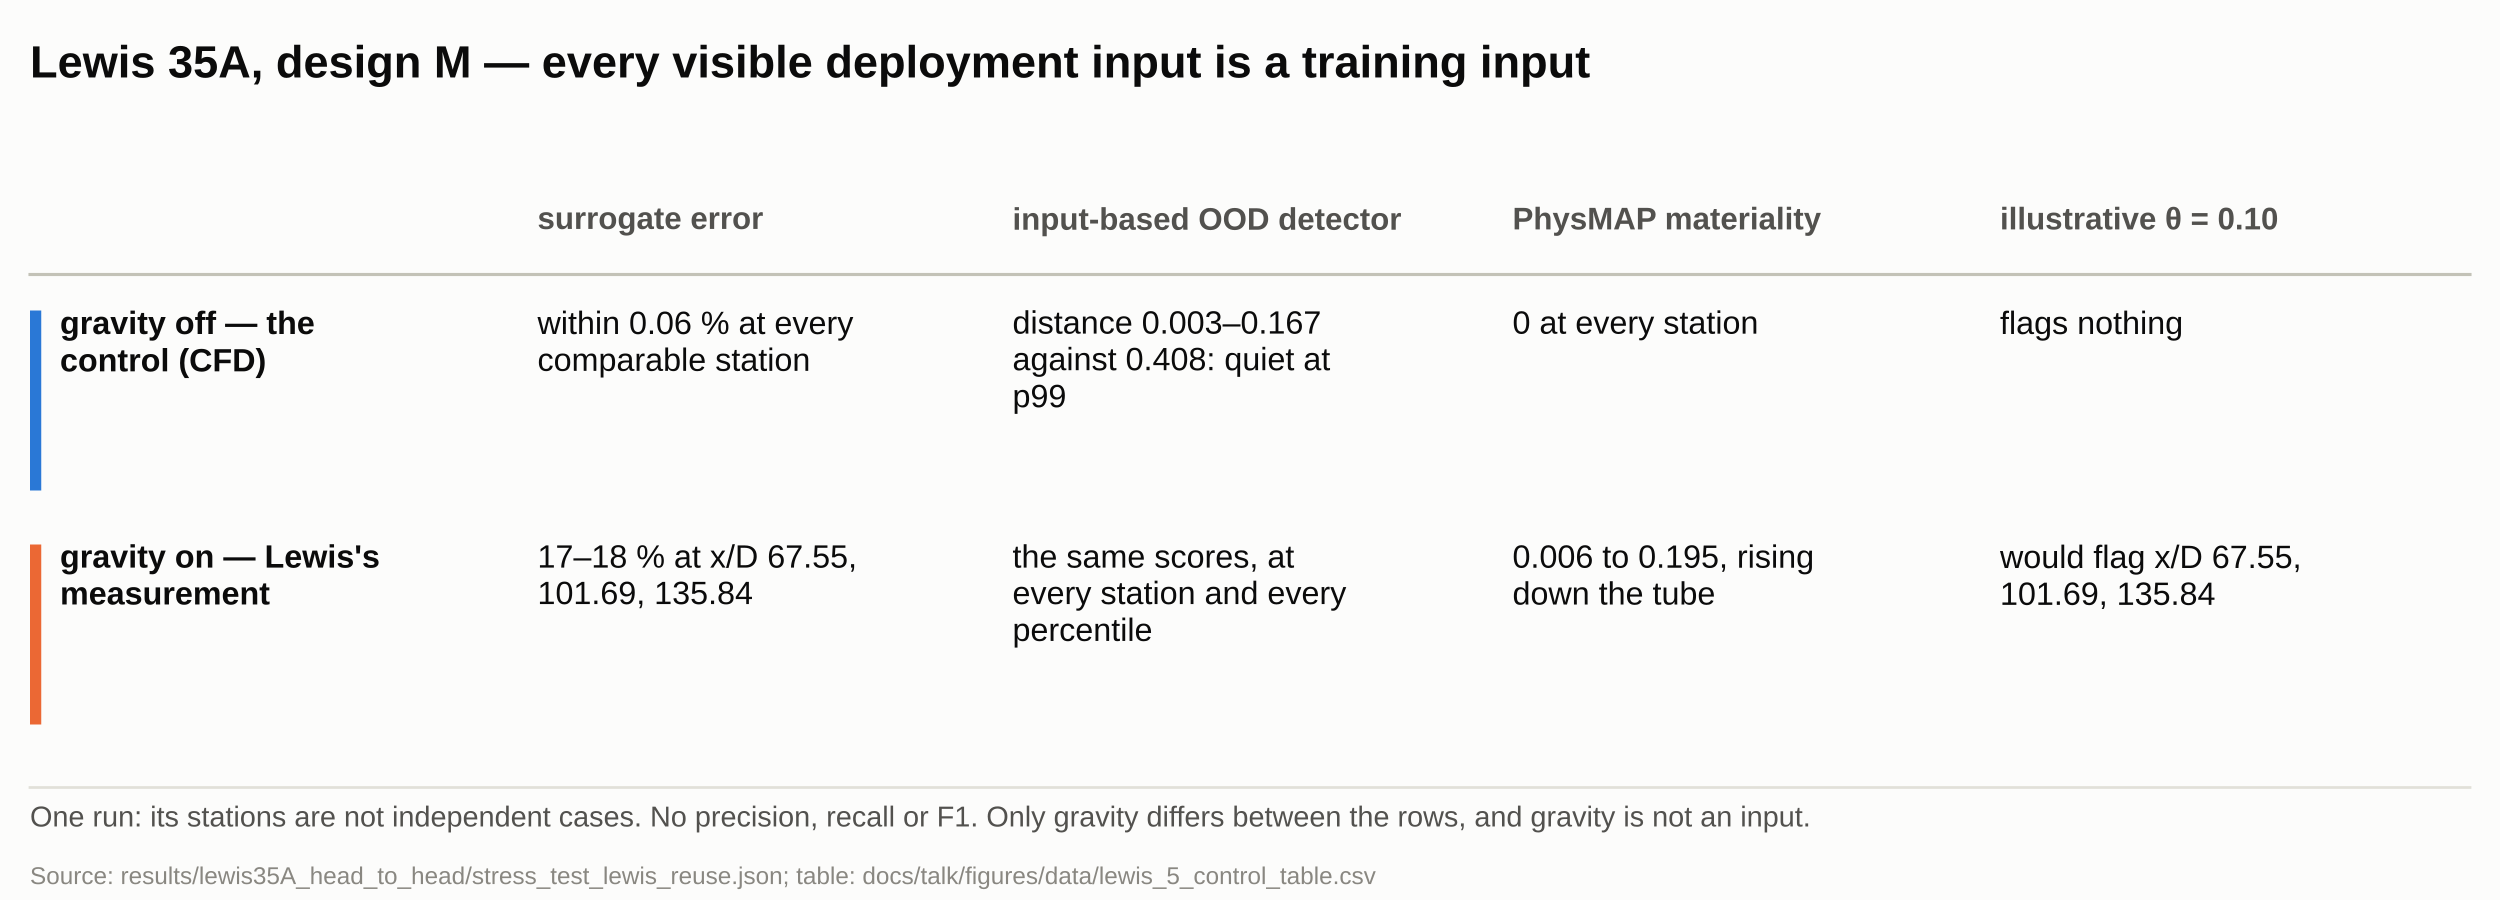
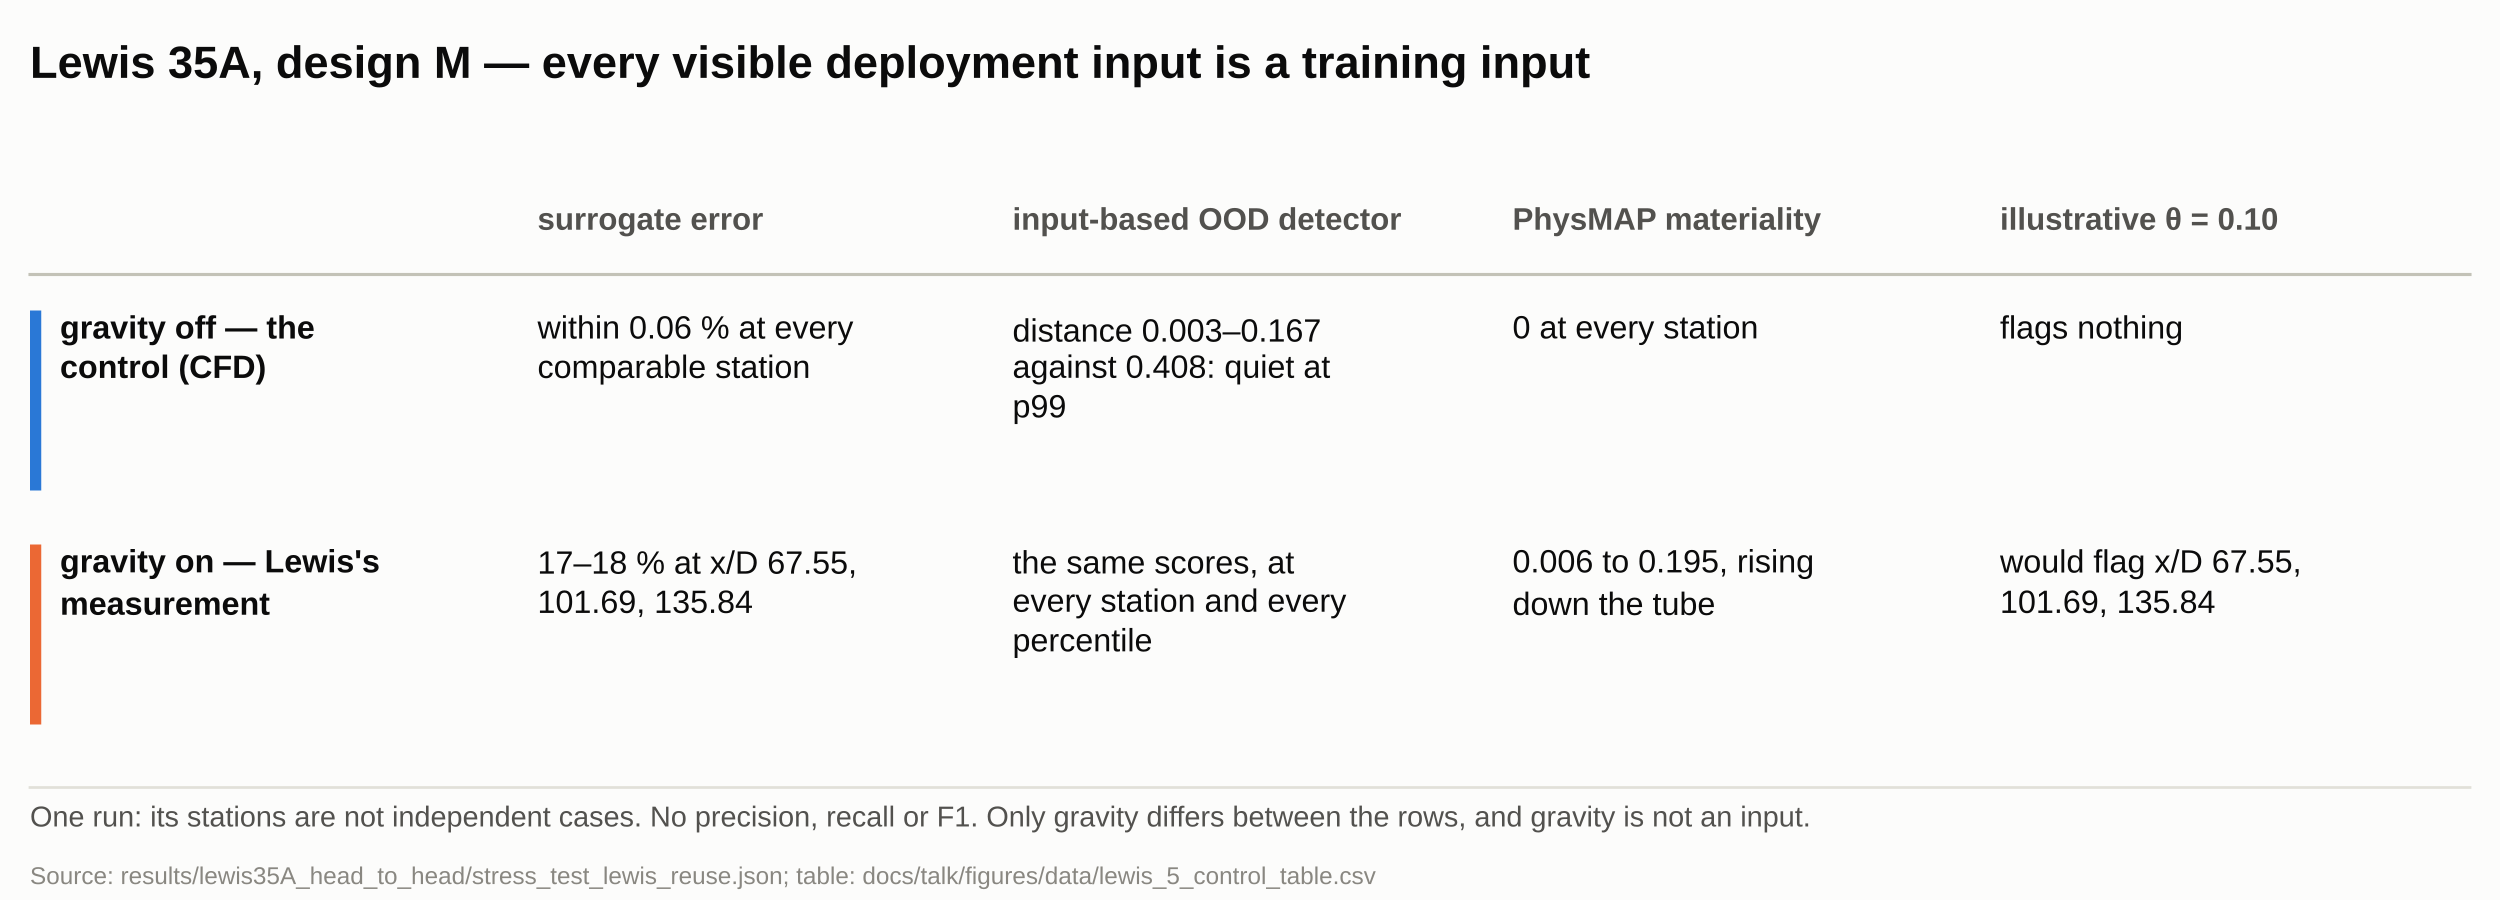
<svg xmlns="http://www.w3.org/2000/svg" width="720pt" height="259.2pt" viewBox="0 0 720 259.2" version="1.1">
  <defs>
    <style type="text/css">*{stroke-linejoin: round; stroke-linecap: butt}</style>
  </defs>
  <g id="figure_1">
    <g id="patch_1">
      <path d="M 0 259.2  L 720 259.2  L 720 0  L 0 0  z " style="fill: #fcfcfb" />
    </g>
    <g id="axes_1">
      <g id="patch_2">
        <path d="M 8.64 141.264  L 11.88 141.264  L 11.88 89.424  L 8.64 89.424  z " clip-path="url(#pbdddea4a11)" style="fill: #2a78d6" />
      </g>
      <g id="patch_3">
        <path d="M 8.64 208.656  L 11.88 208.656  L 11.88 156.816  L 8.64 156.816  z " clip-path="url(#pbdddea4a11)" style="fill: #eb6834" />
      </g>
      <g id="line2d_1">
        <path d="M 8.64 79.056  L 711.36 79.056  " clip-path="url(#pbdddea4a11)" style="fill: none; stroke: #c3c2b7; stroke-width: 0.9; stroke-linecap: square" />
      </g>
      <g id="line2d_2">
        <path d="M 8.64 226.8  L 711.36 226.8  " clip-path="url(#pbdddea4a11)" style="fill: none; stroke: #e1e0d9; stroke-width: 0.8; stroke-linecap: square" />
      </g>
      <g id="text_1">
-         <text style="font-weight: 700; font-size: 13px; font-family: 'Arial', 'DejaVu Sans', sans-serif; text-anchor: start; fill: #0b0b0b" x="8.64" y="22.304" transform="rotate(-0 8.64 22.30375)">Lewis 35A, design M — every visible deployment input is a training input</text>
+         <text style="font-weight: 700; font-size: 13px; font-family: 'Arial', 'DejaVu Sans', sans-serif; text-anchor: start; fill: #0b0b0b" x="8.64" y="22.424" transform="rotate(-0 8.64 22.42435)">Lewis 35A, design M — every visible deployment input is a training input</text>
      </g>
      <g id="text_2">
-         <text style="font-weight: 700; font-size: 9px; font-family: 'Arial', 'DejaVu Sans', sans-serif; text-anchor: start; fill: #52514e" x="154.8" y="65.94" transform="rotate(-0 154.8 65.93991)">surrogate error</text>
+         <text style="font-weight: 700; font-size: 9px; font-family: 'Arial', 'DejaVu Sans', sans-serif; text-anchor: start; fill: #52514e" x="154.8" y="66.168" transform="rotate(-0 154.8 66.16825)">surrogate error</text>
      </g>
      <g id="text_3">
-         <text style="font-weight: 700; font-size: 9px; font-family: 'Arial', 'DejaVu Sans', sans-serif; text-anchor: start; fill: #52514e" x="291.6" y="66.168" transform="rotate(-0 291.6 66.16772)">input-based OOD detector</text>
+         <text style="font-weight: 700; font-size: 9px; font-family: 'Arial', 'DejaVu Sans', sans-serif; text-anchor: start; fill: #52514e" x="291.6" y="66.168" transform="rotate(-0 291.6 66.16825)">input-based OOD detector</text>
      </g>
      <g id="text_4">
-         <text style="font-weight: 700; font-size: 9px; font-family: 'Arial', 'DejaVu Sans', sans-serif; text-anchor: start; fill: #52514e" x="435.6" y="66.058" transform="rotate(-0 435.6 66.05803)">PhysMAP materiality</text>
+         <text style="font-weight: 700; font-size: 9px; font-family: 'Arial', 'DejaVu Sans', sans-serif; text-anchor: start; fill: #52514e" x="435.6" y="66.168" transform="rotate(-0 435.6 66.16825)">PhysMAP materiality</text>
      </g>
      <g id="text_5">
-         <text style="font-weight: 700; font-size: 9px; font-family: 'Arial', 'DejaVu Sans', sans-serif; text-anchor: start; fill: #52514e" x="576" y="66.058" transform="rotate(-0 576 66.05803)">illustrative θ = 0.10</text>
+         <text style="font-weight: 700; font-size: 9px; font-family: 'Arial', 'DejaVu Sans', sans-serif; text-anchor: start; fill: #52514e" x="576" y="66.168" transform="rotate(-0 576 66.16825)">illustrative θ = 0.10</text>
      </g>
      <g id="text_6">
-         <text style="font-weight: 700; font-size: 9.3px; font-family: 'Arial', 'DejaVu Sans', sans-serif; fill: #0b0b0b" transform="translate(17.28 96.19411)">gravity off — the</text>
-         <text style="font-weight: 700; font-size: 9.3px; font-family: 'Arial', 'DejaVu Sans', sans-serif; fill: #0b0b0b" transform="translate(17.28 106.9526)">control (CFD)</text>
+         <text style="font-weight: 700; font-size: 9.3px; font-family: 'Arial', 'DejaVu Sans', sans-serif; fill: #0b0b0b" transform="translate(17.28 97.50347)">gravity off — the</text>
+         <text style="font-weight: 700; font-size: 9.3px; font-family: 'Arial', 'DejaVu Sans', sans-serif; fill: #0b0b0b" transform="translate(17.28 108.8496)">control (CFD)</text>
      </g>
      <g id="text_7">
-         <text style="font-size: 9.3px; font-family: 'Arial', 'DejaVu Sans', sans-serif; fill: #0b0b0b" transform="translate(154.8 96.19411)">within 0.06 % at every</text>
-         <text style="font-size: 9.3px; font-family: 'Arial', 'DejaVu Sans', sans-serif; fill: #0b0b0b" transform="translate(154.8 106.8053)">comparable station</text>
+         <text style="font-size: 9.3px; font-family: 'Arial', 'DejaVu Sans', sans-serif; fill: #0b0b0b" transform="translate(154.8 97.50347)">within 0.06 % at every</text>
+         <text style="font-size: 9.3px; font-family: 'Arial', 'DejaVu Sans', sans-serif; fill: #0b0b0b" transform="translate(154.8 108.8475)">comparable station</text>
      </g>
      <g id="text_8">
-         <text style="font-size: 9.3px; font-family: 'Arial', 'DejaVu Sans', sans-serif; fill: #0b0b0b" transform="translate(291.6 96.08077)">distance 0.003–0.167</text>
-         <text style="font-size: 9.3px; font-family: 'Arial', 'DejaVu Sans', sans-serif; fill: #0b0b0b" transform="translate(291.6 106.6188)">against 0.408: quiet at</text>
-         <text style="font-size: 9.3px; font-family: 'Arial', 'DejaVu Sans', sans-serif; fill: #0b0b0b" transform="translate(291.6 117.2659)">p99</text>
+         <text style="font-size: 9.3px; font-family: 'Arial', 'DejaVu Sans', sans-serif; fill: #0b0b0b" transform="translate(291.6 98.38043)">distance 0.003–0.167</text>
+         <text style="font-size: 9.3px; font-family: 'Arial', 'DejaVu Sans', sans-serif; fill: #0b0b0b" transform="translate(291.6 108.8068)">against 0.408: quiet at</text>
+         <text style="font-size: 9.3px; font-family: 'Arial', 'DejaVu Sans', sans-serif; fill: #0b0b0b" transform="translate(291.6 120.2075)">p99</text>
      </g>
      <g id="text_9">
-         <text style="font-size: 9.3px; font-family: 'Arial', 'DejaVu Sans', sans-serif; text-anchor: start; fill: #0b0b0b" x="435.6" y="96.108" transform="rotate(-0 435.6 96.10837)">0 at every station</text>
+         <text style="font-size: 9.3px; font-family: 'Arial', 'DejaVu Sans', sans-serif; text-anchor: start; fill: #0b0b0b" x="435.6" y="97.461" transform="rotate(-0 435.6 97.4606)">0 at every station</text>
      </g>
      <g id="text_10">
-         <text style="font-size: 9.3px; font-family: 'Arial', 'DejaVu Sans', sans-serif; text-anchor: start; fill: #0b0b0b" x="576" y="96.194" transform="rotate(-0 576 96.19411)">flags nothing</text>
+         <text style="font-size: 9.3px; font-family: 'Arial', 'DejaVu Sans', sans-serif; text-anchor: start; fill: #0b0b0b" x="576" y="97.503" transform="rotate(-0 576 97.50347)">flags nothing</text>
      </g>
      <g id="text_11">
-         <text style="font-weight: 700; font-size: 9.3px; font-family: 'Arial', 'DejaVu Sans', sans-serif; fill: #0b0b0b" transform="translate(17.28 163.4728)">gravity on — Lewis's</text>
-         <text style="font-weight: 700; font-size: 9.3px; font-family: 'Arial', 'DejaVu Sans', sans-serif; fill: #0b0b0b" transform="translate(17.28 174.0839)">measurement</text>
+         <text style="font-weight: 700; font-size: 9.3px; font-family: 'Arial', 'DejaVu Sans', sans-serif; fill: #0b0b0b" transform="translate(17.28 164.8388)">gravity on — Lewis's</text>
+         <text style="font-weight: 700; font-size: 9.3px; font-family: 'Arial', 'DejaVu Sans', sans-serif; fill: #0b0b0b" transform="translate(17.28 177.0438)">measurement</text>
      </g>
      <g id="text_12">
-         <text style="font-size: 9.3px; font-family: 'Arial', 'DejaVu Sans', sans-serif; fill: #0b0b0b" transform="translate(154.8 163.4728)">17–18 % at x/D 67.55,</text>
-         <text style="font-size: 9.3px; font-family: 'Arial', 'DejaVu Sans', sans-serif; fill: #0b0b0b" transform="translate(154.8 173.9749)">101.69, 135.84</text>
+         <text style="font-size: 9.3px; font-family: 'Arial', 'DejaVu Sans', sans-serif; fill: #0b0b0b" transform="translate(154.8 165.2159)">17–18 % at x/D 67.55,</text>
+         <text style="font-size: 9.3px; font-family: 'Arial', 'DejaVu Sans', sans-serif; fill: #0b0b0b" transform="translate(154.8 176.5192)">101.69, 135.84</text>
      </g>
      <g id="text_13">
-         <text style="font-size: 9.3px; font-family: 'Arial', 'DejaVu Sans', sans-serif; fill: #0b0b0b" transform="translate(291.6 163.4728)">the same scores, at</text>
-         <text style="font-size: 9.3px; font-family: 'Arial', 'DejaVu Sans', sans-serif; fill: #0b0b0b" transform="translate(291.6 173.9749)">every station and every</text>
-         <text style="font-size: 9.3px; font-family: 'Arial', 'DejaVu Sans', sans-serif; fill: #0b0b0b" transform="translate(291.6 184.5861)">percentile</text>
+         <text style="font-size: 9.3px; font-family: 'Arial', 'DejaVu Sans', sans-serif; fill: #0b0b0b" transform="translate(291.6 165.1592)">the same scores, at</text>
+         <text style="font-size: 9.3px; font-family: 'Arial', 'DejaVu Sans', sans-serif; fill: #0b0b0b" transform="translate(291.6 176.185)">every station and every</text>
+         <text style="font-size: 9.3px; font-family: 'Arial', 'DejaVu Sans', sans-serif; fill: #0b0b0b" transform="translate(291.6 187.5856)">percentile</text>
      </g>
      <g id="text_14">
-         <text style="font-size: 9.3px; font-family: 'Arial', 'DejaVu Sans', sans-serif; fill: #0b0b0b" transform="translate(435.6 163.5004)">0.006 to 0.195, rising</text>
-         <text style="font-size: 9.3px; font-family: 'Arial', 'DejaVu Sans', sans-serif; fill: #0b0b0b" transform="translate(435.6 174.1115)">down the tube</text>
+         <text style="font-size: 9.3px; font-family: 'Arial', 'DejaVu Sans', sans-serif; fill: #0b0b0b" transform="translate(435.6 164.8526)">0.006 to 0.195, rising</text>
+         <text style="font-size: 9.3px; font-family: 'Arial', 'DejaVu Sans', sans-serif; fill: #0b0b0b" transform="translate(435.6 177.1092)">down the tube</text>
      </g>
      <g id="text_15">
-         <text style="font-size: 9.3px; font-family: 'Arial', 'DejaVu Sans', sans-serif; fill: #0b0b0b" transform="translate(576 163.5861)">would flag x/D 67.55,</text>
-         <text style="font-size: 9.3px; font-family: 'Arial', 'DejaVu Sans', sans-serif; fill: #0b0b0b" transform="translate(576 174.1973)">101.69, 135.84</text>
+         <text style="font-size: 9.3px; font-family: 'Arial', 'DejaVu Sans', sans-serif; fill: #0b0b0b" transform="translate(576 164.8955)">would flag x/D 67.55,</text>
+         <text style="font-size: 9.3px; font-family: 'Arial', 'DejaVu Sans', sans-serif; fill: #0b0b0b" transform="translate(576 176.5192)">101.69, 135.84</text>
      </g>
      <g id="text_16">
        <text style="font-size: 8.3px; font-family: 'Arial', 'DejaVu Sans', sans-serif; text-anchor: start; fill: #52514e" x="8.64" y="238.031" transform="rotate(-0 8.64 238.0313)">One run: its stations are not independent cases. No precision, recall or F1. Only gravity differs between the rows, and gravity is not an input.</text>
      </g>
    </g>
    <g id="text_17">
      <text style="font-size: 7px; font-family: 'Arial', 'DejaVu Sans', sans-serif; text-anchor: start; fill: #898781" x="8.64" y="254.616" transform="rotate(-0 8.64 254.6163)">Source: results/lewis35A_head_to_head/stress_test_lewis_reuse.json; table: docs/talk/figures/data/lewis_5_control_table.csv</text>
    </g>
  </g>
  <defs>
    <clipPath id="pbdddea4a11">
      <rect x="0" y="0" width="720" height="259.2" />
    </clipPath>
  </defs>
</svg>
